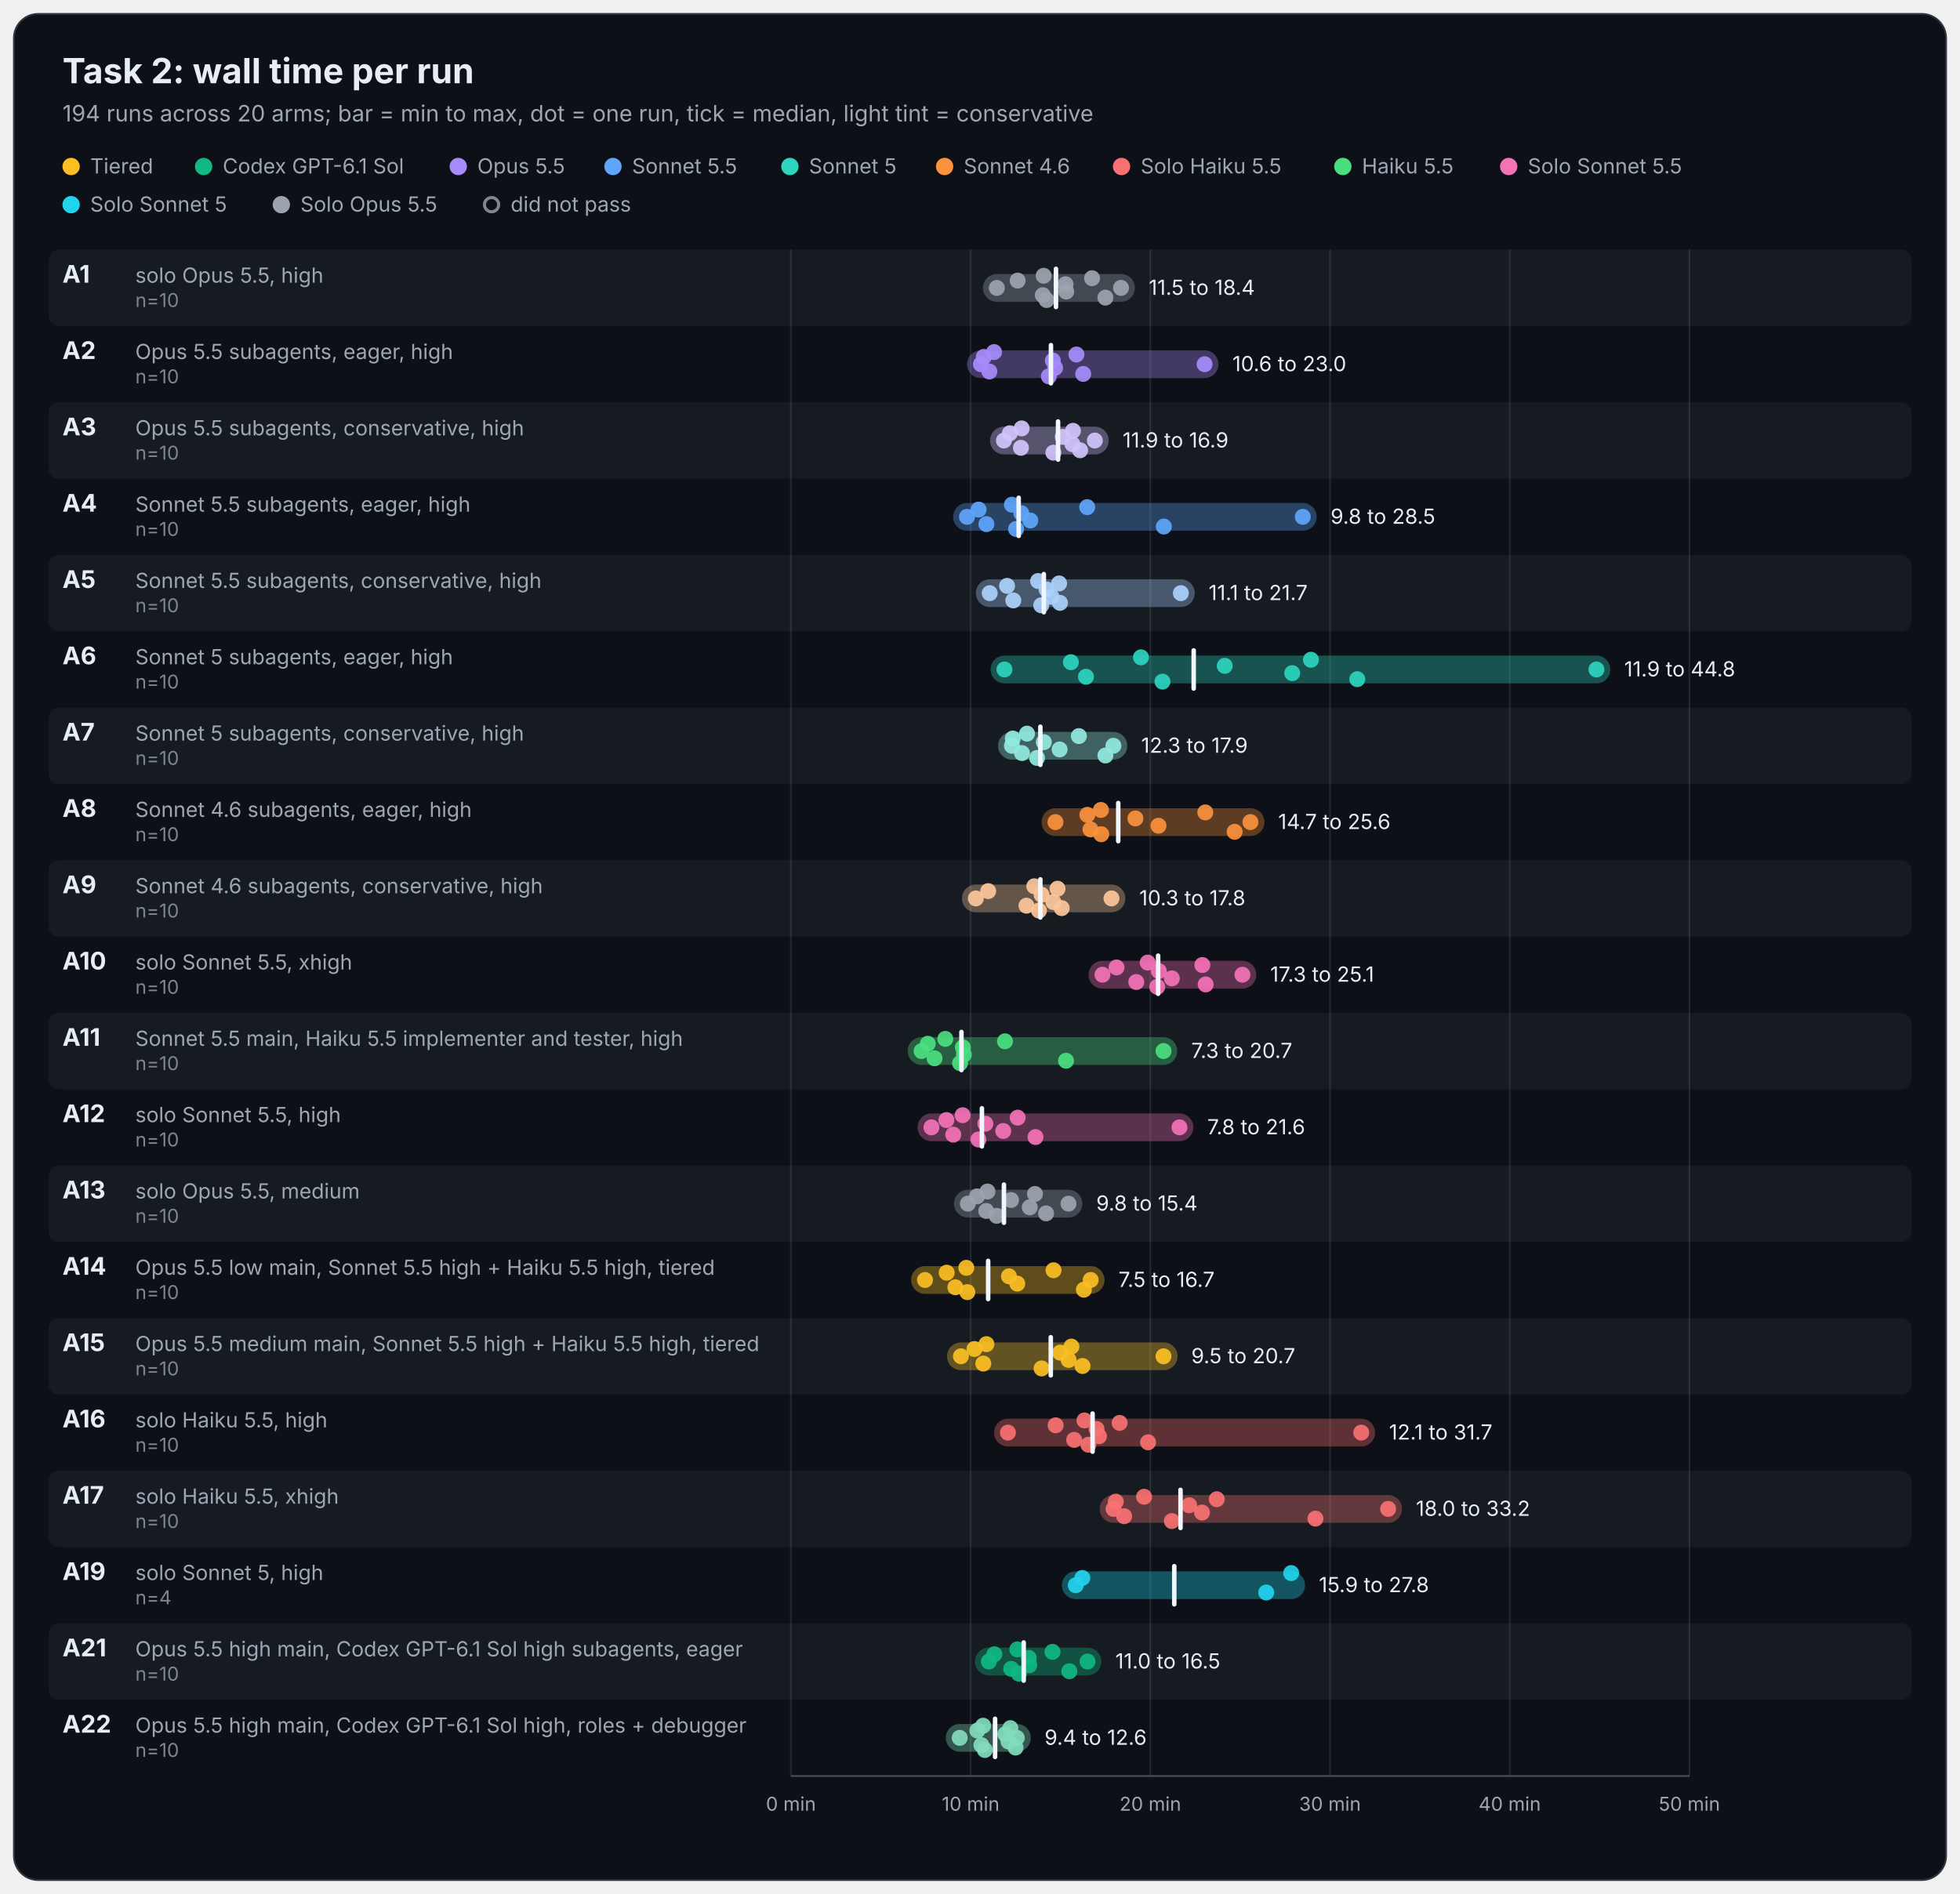
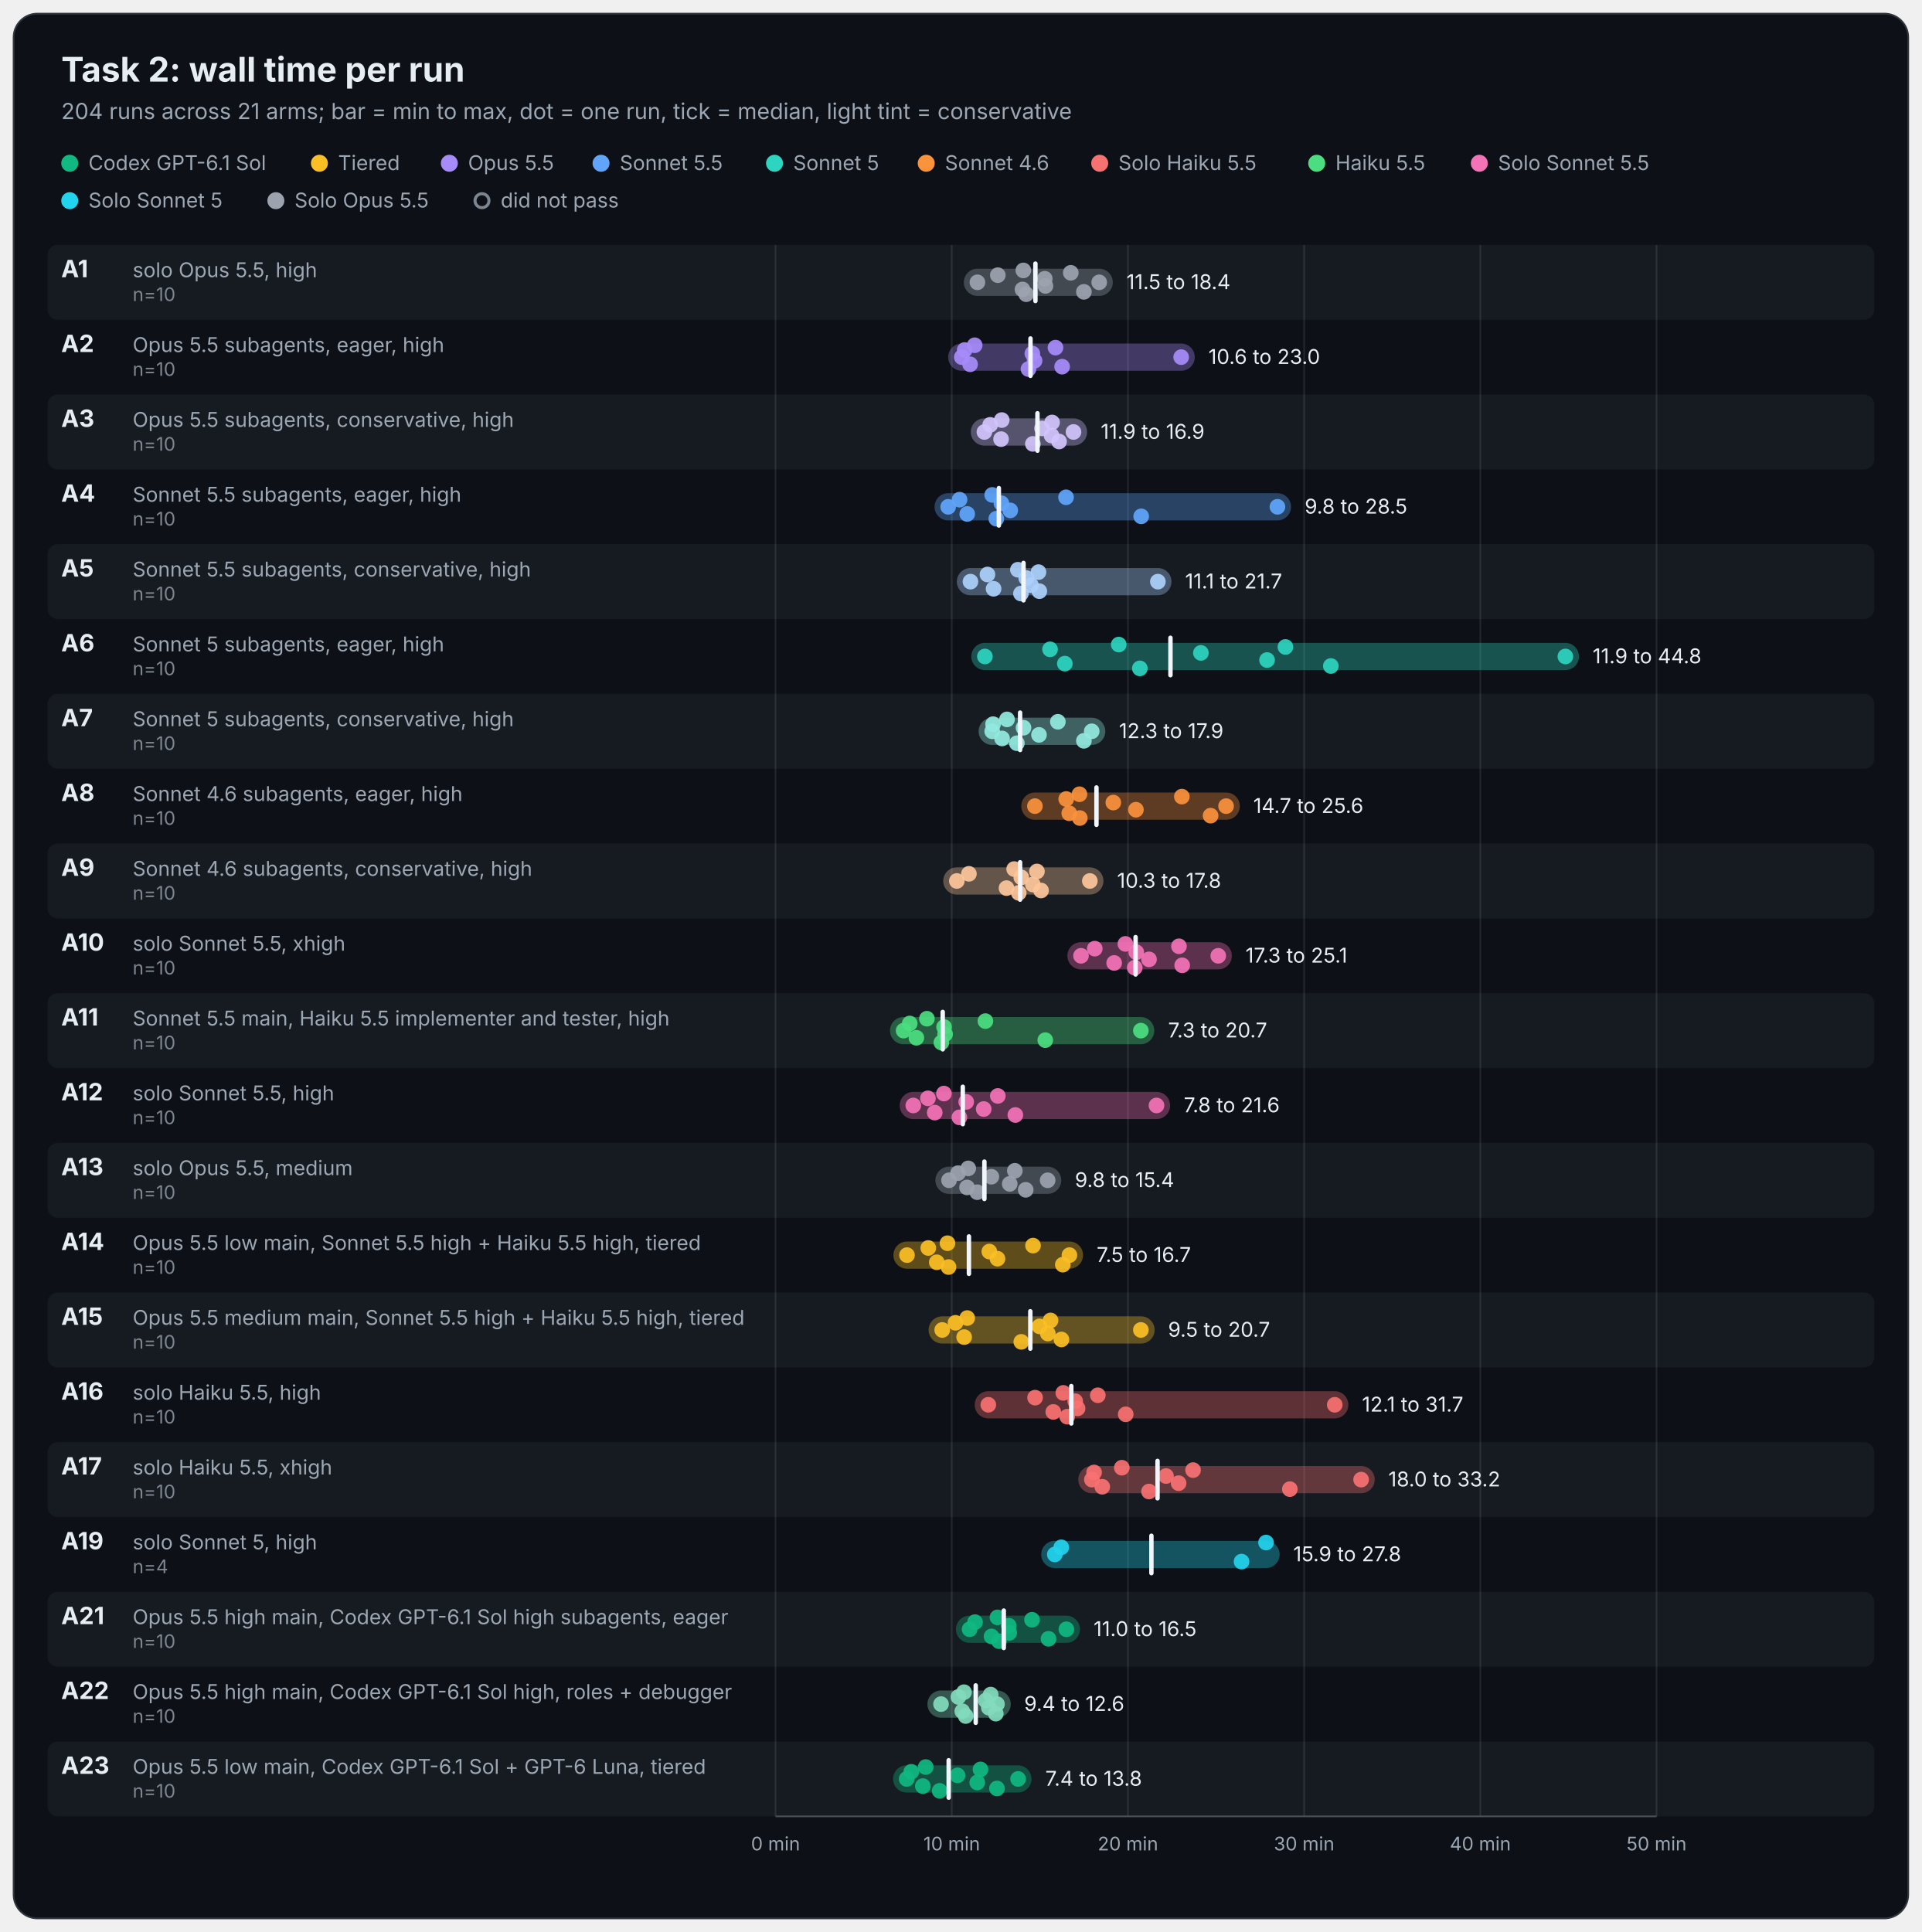
- <svg xmlns="http://www.w3.org/2000/svg" width="1130" height="1092.0" viewBox="0 0 1130 1092.0" role="img" aria-label="Task 2: wall time per run" font-family="-apple-system, &quot;Segoe UI&quot;, Inter, Roboto, &quot;Helvetica Neue&quot;, Arial, sans-serif">
-   <rect x="8" y="8" width="1114" height="1076.0" rx="14" fill="#0d1117" stroke="#30363d" stroke-width="1" />
+ <svg xmlns="http://www.w3.org/2000/svg" width="1130" height="1136.0" viewBox="0 0 1130 1136.0" role="img" aria-label="Task 2: wall time per run" font-family="-apple-system, &quot;Segoe UI&quot;, Inter, Roboto, &quot;Helvetica Neue&quot;, Arial, sans-serif">
+   <rect x="8" y="8" width="1114" height="1120.0" rx="14" fill="#0d1117" stroke="#30363d" stroke-width="1" />
  <text x="36.0" y="48.0" font-size="20" font-weight="700" fill="#e6edf3" text-anchor="start">Task 2: wall time per run</text>
-   <text x="36.0" y="70.0" font-size="13" font-weight="400" fill="#9da7b3" text-anchor="start">194 runs across 20 arms; bar = min to max, dot = one run, tick = median, light tint = conservative</text>
-   <circle cx="41.0" cy="96.0" r="5" fill="#fbbf24" />
-   <text x="52.0" y="100.0" font-size="12" font-weight="400" fill="#9da7b3" text-anchor="start">Tiered</text>
-   <circle cx="117.4" cy="96.0" r="5" fill="#10b981" />
-   <text x="128.4" y="100.0" font-size="12" font-weight="400" fill="#9da7b3" text-anchor="start">Codex GPT-6.1 Sol</text>
+   <text x="36.0" y="70.0" font-size="13" font-weight="400" fill="#9da7b3" text-anchor="start">204 runs across 21 arms; bar = min to max, dot = one run, tick = median, light tint = conservative</text>
+   <circle cx="41.0" cy="96.0" r="5" fill="#10b981" />
+   <text x="52.0" y="100.0" font-size="12" font-weight="400" fill="#9da7b3" text-anchor="start">Codex GPT-6.1 Sol</text>
+   <circle cx="187.8" cy="96.0" r="5" fill="#fbbf24" />
+   <text x="198.8" y="100.0" font-size="12" font-weight="400" fill="#9da7b3" text-anchor="start">Tiered</text>
  <circle cx="264.2" cy="96.0" r="5" fill="#a78bfa" />
  <text x="275.2" y="100.0" font-size="12" font-weight="400" fill="#9da7b3" text-anchor="start">Opus 5.5</text>
  <circle cx="353.4" cy="96.0" r="5" fill="#60a5fa" />
  <text x="364.4" y="100.0" font-size="12" font-weight="400" fill="#9da7b3" text-anchor="start">Sonnet 5.5</text>
  <circle cx="455.4" cy="96.0" r="5" fill="#2dd4bf" />
  <text x="466.4" y="100.0" font-size="12" font-weight="400" fill="#9da7b3" text-anchor="start">Sonnet 5</text>
  <circle cx="544.6" cy="96.0" r="5" fill="#fb923c" />
  <text x="555.6" y="100.0" font-size="12" font-weight="400" fill="#9da7b3" text-anchor="start">Sonnet 4.6</text>
  <circle cx="646.6" cy="96.0" r="5" fill="#f87171" />
  <text x="657.6" y="100.0" font-size="12" font-weight="400" fill="#9da7b3" text-anchor="start">Solo Haiku 5.5</text>
  <circle cx="774.2" cy="96.0" r="5" fill="#4ade80" />
  <text x="785.2" y="100.0" font-size="12" font-weight="400" fill="#9da7b3" text-anchor="start">Haiku 5.5</text>
  <circle cx="869.8" cy="96.0" r="5" fill="#f472b6" />
  <text x="880.8" y="100.0" font-size="12" font-weight="400" fill="#9da7b3" text-anchor="start">Solo Sonnet 5.5</text>
  <circle cx="41.0" cy="118.0" r="5" fill="#22d3ee" />
  <text x="52.0" y="122.0" font-size="12" font-weight="400" fill="#9da7b3" text-anchor="start">Solo Sonnet 5</text>
  <circle cx="162.2" cy="118.0" r="5" fill="#9ca3af" />
  <text x="173.2" y="122.0" font-size="12" font-weight="400" fill="#9da7b3" text-anchor="start">Solo Opus 5.5</text>
  <circle cx="283.4" cy="118.0" r="4.1" fill="#0d1117" stroke="#7d8590" stroke-width="1.8" />
  <text x="294.4" y="122.0" font-size="12" font-weight="400" fill="#9da7b3" text-anchor="start">did not pass</text>
  <rect x="28" y="144.0" width="1074.0" height="44" rx="6" fill="#161b22" />
  <rect x="28" y="232.0" width="1074.0" height="44" rx="6" fill="#161b22" />
  <rect x="28" y="320.0" width="1074.0" height="44" rx="6" fill="#161b22" />
  <rect x="28" y="408.0" width="1074.0" height="44" rx="6" fill="#161b22" />
  <rect x="28" y="496.0" width="1074.0" height="44" rx="6" fill="#161b22" />
  <rect x="28" y="584.0" width="1074.0" height="44" rx="6" fill="#161b22" />
  <rect x="28" y="672.0" width="1074.0" height="44" rx="6" fill="#161b22" />
  <rect x="28" y="760.0" width="1074.0" height="44" rx="6" fill="#161b22" />
  <rect x="28" y="848.0" width="1074.0" height="44" rx="6" fill="#161b22" />
  <rect x="28" y="936.0" width="1074.0" height="44" rx="6" fill="#161b22" />
-   <line x1="456.0" y1="144.0" x2="456.0" y2="1024.0" stroke="#ffffff" stroke-opacity="0.09" stroke-width="1" />
-   <text x="456.0" y="1044.0" font-size="11" font-weight="400" fill="#9da7b3" text-anchor="middle">0 min</text>
-   <line x1="559.6" y1="144.0" x2="559.6" y2="1024.0" stroke="#ffffff" stroke-opacity="0.09" stroke-width="1" />
-   <text x="559.6" y="1044.0" font-size="11" font-weight="400" fill="#9da7b3" text-anchor="middle">10 min</text>
-   <line x1="663.2" y1="144.0" x2="663.2" y2="1024.0" stroke="#ffffff" stroke-opacity="0.09" stroke-width="1" />
-   <text x="663.2" y="1044.0" font-size="11" font-weight="400" fill="#9da7b3" text-anchor="middle">20 min</text>
-   <line x1="766.8" y1="144.0" x2="766.8" y2="1024.0" stroke="#ffffff" stroke-opacity="0.09" stroke-width="1" />
-   <text x="766.8" y="1044.0" font-size="11" font-weight="400" fill="#9da7b3" text-anchor="middle">30 min</text>
-   <line x1="870.4" y1="144.0" x2="870.4" y2="1024.0" stroke="#ffffff" stroke-opacity="0.09" stroke-width="1" />
-   <text x="870.4" y="1044.0" font-size="11" font-weight="400" fill="#9da7b3" text-anchor="middle">40 min</text>
-   <line x1="974.0" y1="144.0" x2="974.0" y2="1024.0" stroke="#ffffff" stroke-opacity="0.09" stroke-width="1" />
-   <text x="974.0" y="1044.0" font-size="11" font-weight="400" fill="#9da7b3" text-anchor="middle">50 min</text>
-   <line x1="456.0" y1="1024.0" x2="974.0" y2="1024.0" stroke="#484f58" stroke-width="1" />
+   <rect x="28" y="1024.0" width="1074.0" height="44" rx="6" fill="#161b22" />
+   <line x1="456.0" y1="144.0" x2="456.0" y2="1068.0" stroke="#ffffff" stroke-opacity="0.09" stroke-width="1" />
+   <text x="456.0" y="1088.0" font-size="11" font-weight="400" fill="#9da7b3" text-anchor="middle">0 min</text>
+   <line x1="559.6" y1="144.0" x2="559.6" y2="1068.0" stroke="#ffffff" stroke-opacity="0.09" stroke-width="1" />
+   <text x="559.6" y="1088.0" font-size="11" font-weight="400" fill="#9da7b3" text-anchor="middle">10 min</text>
+   <line x1="663.2" y1="144.0" x2="663.2" y2="1068.0" stroke="#ffffff" stroke-opacity="0.09" stroke-width="1" />
+   <text x="663.2" y="1088.0" font-size="11" font-weight="400" fill="#9da7b3" text-anchor="middle">20 min</text>
+   <line x1="766.8" y1="144.0" x2="766.8" y2="1068.0" stroke="#ffffff" stroke-opacity="0.09" stroke-width="1" />
+   <text x="766.8" y="1088.0" font-size="11" font-weight="400" fill="#9da7b3" text-anchor="middle">30 min</text>
+   <line x1="870.4" y1="144.0" x2="870.4" y2="1068.0" stroke="#ffffff" stroke-opacity="0.09" stroke-width="1" />
+   <text x="870.4" y="1088.0" font-size="11" font-weight="400" fill="#9da7b3" text-anchor="middle">40 min</text>
+   <line x1="974.0" y1="144.0" x2="974.0" y2="1068.0" stroke="#ffffff" stroke-opacity="0.09" stroke-width="1" />
+   <text x="974.0" y="1088.0" font-size="11" font-weight="400" fill="#9da7b3" text-anchor="middle">50 min</text>
+   <line x1="456.0" y1="1068.0" x2="974.0" y2="1068.0" stroke="#484f58" stroke-width="1" />
  <text x="36.0" y="163.0" font-size="14" font-weight="700" fill="#e6edf3" text-anchor="start">A1</text>
  <text x="78.0" y="163.0" font-size="12" font-weight="400" fill="#9da7b3" text-anchor="start">solo Opus 5.5, high</text>
  <text x="78.0" y="177.0" font-size="11" font-weight="400" fill="#7d8590" text-anchor="start">n=10</text>
  <rect x="566.7" y="158.0" width="87.6" height="16" rx="8.0" fill="#9ca3af" fill-opacity="0.34" />
  <circle cx="574.7" cy="166.0" r="4.6" fill="#9ca3af" fill-opacity="0.92" />
  <circle cx="586.7" cy="161.8" r="4.6" fill="#9ca3af" fill-opacity="0.92" />
  <circle cx="601.2" cy="170.2" r="4.6" fill="#9ca3af" fill-opacity="0.92" />
  <circle cx="601.7" cy="159.0" r="4.6" fill="#9ca3af" fill-opacity="0.92" />
  <circle cx="603.4" cy="173.0" r="4.6" fill="#9ca3af" fill-opacity="0.92" />
  <circle cx="614.3" cy="163.9" r="4.6" fill="#9ca3af" fill-opacity="0.92" />
  <circle cx="614.7" cy="168.1" r="4.6" fill="#9ca3af" fill-opacity="0.92" />
  <circle cx="629.6" cy="160.4" r="4.6" fill="#9ca3af" fill-opacity="0.92" />
  <circle cx="637.3" cy="171.6" r="4.6" fill="#9ca3af" fill-opacity="0.92" />
  <circle cx="646.3" cy="166.0" r="4.6" fill="#9ca3af" fill-opacity="0.92" />
  <line x1="608.8" y1="155.0" x2="608.8" y2="177.0" stroke="#f0f6fc" stroke-width="2.6" stroke-linecap="round" />
  <text x="662.3" y="170.0" font-size="12" font-weight="400" fill="#e6edf3" text-anchor="start">11.5 to 18.4</text>
  <text x="36.0" y="207.0" font-size="14" font-weight="700" fill="#e6edf3" text-anchor="start">A2</text>
  <text x="78.0" y="207.0" font-size="12" font-weight="400" fill="#9da7b3" text-anchor="start">Opus 5.5 subagents, eager, high</text>
  <text x="78.0" y="221.0" font-size="11" font-weight="400" fill="#7d8590" text-anchor="start">n=10</text>
  <rect x="557.5" y="202.0" width="145.0" height="16" rx="8.0" fill="#a78bfa" fill-opacity="0.34" />
  <circle cx="565.5" cy="210.0" r="4.6" fill="#a78bfa" fill-opacity="0.92" />
  <circle cx="567.2" cy="205.8" r="4.6" fill="#a78bfa" fill-opacity="0.92" />
  <circle cx="570.4" cy="214.2" r="4.6" fill="#a78bfa" fill-opacity="0.92" />
  <circle cx="573.1" cy="203.0" r="4.6" fill="#a78bfa" fill-opacity="0.92" />
  <circle cx="604.7" cy="217.0" r="4.6" fill="#a78bfa" fill-opacity="0.92" />
  <circle cx="607.0" cy="207.9" r="4.6" fill="#a78bfa" fill-opacity="0.92" />
  <circle cx="608.3" cy="212.1" r="4.6" fill="#a78bfa" fill-opacity="0.92" />
  <circle cx="620.6" cy="204.4" r="4.6" fill="#a78bfa" fill-opacity="0.92" />
  <circle cx="624.5" cy="215.6" r="4.6" fill="#a78bfa" fill-opacity="0.92" />
  <circle cx="694.5" cy="210.0" r="4.6" fill="#a78bfa" fill-opacity="0.92" />
  <line x1="605.9" y1="199.0" x2="605.9" y2="221.0" stroke="#f0f6fc" stroke-width="2.6" stroke-linecap="round" />
  <text x="710.5" y="214.0" font-size="12" font-weight="400" fill="#e6edf3" text-anchor="start">10.6 to 23.0</text>
  <text x="36.0" y="251.0" font-size="14" font-weight="700" fill="#e6edf3" text-anchor="start">A3</text>
  <text x="78.0" y="251.0" font-size="12" font-weight="400" fill="#9da7b3" text-anchor="start">Opus 5.5 subagents, conservative, high</text>
  <text x="78.0" y="265.0" font-size="11" font-weight="400" fill="#7d8590" text-anchor="start">n=10</text>
  <rect x="570.8" y="246.0" width="68.4" height="16" rx="8.0" fill="#d1c3fc" fill-opacity="0.34" />
  <circle cx="578.8" cy="254.0" r="4.6" fill="#d1c3fc" fill-opacity="0.92" />
  <circle cx="582.2" cy="249.8" r="4.6" fill="#d1c3fc" fill-opacity="0.92" />
  <circle cx="588.6" cy="258.2" r="4.6" fill="#d1c3fc" fill-opacity="0.92" />
  <circle cx="589.0" cy="247.0" r="4.6" fill="#d1c3fc" fill-opacity="0.92" />
  <circle cx="607.3" cy="261.0" r="4.6" fill="#d1c3fc" fill-opacity="0.92" />
  <circle cx="612.7" cy="251.9" r="4.6" fill="#d1c3fc" fill-opacity="0.92" />
  <circle cx="618.3" cy="256.1" r="4.6" fill="#d1c3fc" fill-opacity="0.92" />
  <circle cx="618.6" cy="248.4" r="4.6" fill="#d1c3fc" fill-opacity="0.92" />
  <circle cx="622.7" cy="259.6" r="4.6" fill="#d1c3fc" fill-opacity="0.92" />
  <circle cx="631.2" cy="254.0" r="4.6" fill="#d1c3fc" fill-opacity="0.92" />
  <line x1="610.0" y1="243.0" x2="610.0" y2="265.0" stroke="#f0f6fc" stroke-width="2.6" stroke-linecap="round" />
  <text x="647.2" y="258.0" font-size="12" font-weight="400" fill="#e6edf3" text-anchor="start">11.9 to 16.9</text>
  <text x="36.0" y="295.0" font-size="14" font-weight="700" fill="#e6edf3" text-anchor="start">A4</text>
  <text x="78.0" y="295.0" font-size="12" font-weight="400" fill="#9da7b3" text-anchor="start">Sonnet 5.5 subagents, eager, high</text>
  <text x="78.0" y="309.0" font-size="11" font-weight="400" fill="#7d8590" text-anchor="start">n=10</text>
  <rect x="549.5" y="290.0" width="209.6" height="16" rx="8.0" fill="#60a5fa" fill-opacity="0.34" />
  <circle cx="557.5" cy="298.0" r="4.6" fill="#60a5fa" fill-opacity="0.92" />
  <circle cx="564.2" cy="293.8" r="4.6" fill="#60a5fa" fill-opacity="0.92" />
  <circle cx="568.7" cy="302.2" r="4.6" fill="#60a5fa" fill-opacity="0.92" />
  <circle cx="583.4" cy="291.0" r="4.6" fill="#60a5fa" fill-opacity="0.92" />
  <circle cx="585.8" cy="305.0" r="4.6" fill="#60a5fa" fill-opacity="0.92" />
  <circle cx="588.8" cy="295.9" r="4.6" fill="#60a5fa" fill-opacity="0.92" />
  <circle cx="594.0" cy="300.1" r="4.6" fill="#60a5fa" fill-opacity="0.92" />
  <circle cx="626.8" cy="292.4" r="4.6" fill="#60a5fa" fill-opacity="0.92" />
  <circle cx="671.0" cy="303.6" r="4.6" fill="#60a5fa" fill-opacity="0.92" />
  <circle cx="751.1" cy="298.0" r="4.6" fill="#60a5fa" fill-opacity="0.92" />
  <line x1="587.3" y1="287.0" x2="587.3" y2="309.0" stroke="#f0f6fc" stroke-width="2.6" stroke-linecap="round" />
  <text x="767.1" y="302.0" font-size="12" font-weight="400" fill="#e6edf3" text-anchor="start">9.8 to 28.5</text>
  <text x="36.0" y="339.0" font-size="14" font-weight="700" fill="#e6edf3" text-anchor="start">A5</text>
  <text x="78.0" y="339.0" font-size="12" font-weight="400" fill="#9da7b3" text-anchor="start">Sonnet 5.5 subagents, conservative, high</text>
  <text x="78.0" y="353.0" font-size="11" font-weight="400" fill="#7d8590" text-anchor="start">n=10</text>
  <rect x="562.6" y="334.0" width="126.2" height="16" rx="8.0" fill="#acd0fc" fill-opacity="0.34" />
  <circle cx="570.6" cy="342.0" r="4.6" fill="#acd0fc" fill-opacity="0.92" />
  <circle cx="580.6" cy="337.8" r="4.6" fill="#acd0fc" fill-opacity="0.92" />
  <circle cx="584.2" cy="346.2" r="4.6" fill="#acd0fc" fill-opacity="0.92" />
  <circle cx="598.5" cy="335.0" r="4.6" fill="#acd0fc" fill-opacity="0.92" />
  <circle cx="600.3" cy="349.0" r="4.6" fill="#acd0fc" fill-opacity="0.92" />
  <circle cx="603.4" cy="339.9" r="4.6" fill="#acd0fc" fill-opacity="0.92" />
  <circle cx="606.2" cy="344.1" r="4.6" fill="#acd0fc" fill-opacity="0.92" />
  <circle cx="610.6" cy="336.4" r="4.6" fill="#acd0fc" fill-opacity="0.92" />
  <circle cx="611.1" cy="347.6" r="4.6" fill="#acd0fc" fill-opacity="0.92" />
  <circle cx="680.8" cy="342.0" r="4.6" fill="#acd0fc" fill-opacity="0.92" />
  <line x1="601.8" y1="331.0" x2="601.8" y2="353.0" stroke="#f0f6fc" stroke-width="2.6" stroke-linecap="round" />
  <text x="696.8" y="346.0" font-size="12" font-weight="400" fill="#e6edf3" text-anchor="start">11.1 to 21.7</text>
  <text x="36.0" y="383.0" font-size="14" font-weight="700" fill="#e6edf3" text-anchor="start">A6</text>
  <text x="78.0" y="383.0" font-size="12" font-weight="400" fill="#9da7b3" text-anchor="start">Sonnet 5 subagents, eager, high</text>
  <text x="78.0" y="397.0" font-size="11" font-weight="400" fill="#7d8590" text-anchor="start">n=10</text>
  <rect x="571.1" y="378.0" width="357.3" height="16" rx="8.0" fill="#2dd4bf" fill-opacity="0.34" />
  <circle cx="579.1" cy="386.0" r="4.6" fill="#2dd4bf" fill-opacity="0.92" />
  <circle cx="617.4" cy="381.8" r="4.6" fill="#2dd4bf" fill-opacity="0.92" />
  <circle cx="626.1" cy="390.2" r="4.6" fill="#2dd4bf" fill-opacity="0.92" />
  <circle cx="657.8" cy="379.0" r="4.6" fill="#2dd4bf" fill-opacity="0.92" />
  <circle cx="670.2" cy="393.0" r="4.6" fill="#2dd4bf" fill-opacity="0.92" />
  <circle cx="706.1" cy="383.9" r="4.6" fill="#2dd4bf" fill-opacity="0.92" />
  <circle cx="745.0" cy="388.1" r="4.6" fill="#2dd4bf" fill-opacity="0.92" />
  <circle cx="755.8" cy="380.4" r="4.6" fill="#2dd4bf" fill-opacity="0.92" />
  <circle cx="782.5" cy="391.6" r="4.6" fill="#2dd4bf" fill-opacity="0.92" />
  <circle cx="920.4" cy="386.0" r="4.6" fill="#2dd4bf" fill-opacity="0.92" />
  <line x1="688.2" y1="375.0" x2="688.2" y2="397.0" stroke="#f0f6fc" stroke-width="2.6" stroke-linecap="round" />
  <text x="936.4" y="390.0" font-size="12" font-weight="400" fill="#e6edf3" text-anchor="start">11.9 to 44.8</text>
  <text x="36.0" y="427.0" font-size="14" font-weight="700" fill="#e6edf3" text-anchor="start">A7</text>
  <text x="78.0" y="427.0" font-size="12" font-weight="400" fill="#9da7b3" text-anchor="start">Sonnet 5 subagents, conservative, high</text>
  <text x="78.0" y="441.0" font-size="11" font-weight="400" fill="#7d8590" text-anchor="start">n=10</text>
  <rect x="575.4" y="422.0" width="74.5" height="16" rx="8.0" fill="#92e9de" fill-opacity="0.34" />
  <circle cx="583.4" cy="430.0" r="4.6" fill="#92e9de" fill-opacity="0.92" />
  <circle cx="583.9" cy="425.8" r="4.6" fill="#92e9de" fill-opacity="0.92" />
  <circle cx="589.2" cy="434.2" r="4.6" fill="#92e9de" fill-opacity="0.92" />
  <circle cx="592.1" cy="423.0" r="4.6" fill="#92e9de" fill-opacity="0.92" />
  <circle cx="597.9" cy="437.0" r="4.6" fill="#92e9de" fill-opacity="0.92" />
  <circle cx="601.8" cy="427.9" r="4.6" fill="#92e9de" fill-opacity="0.92" />
  <circle cx="610.9" cy="432.1" r="4.6" fill="#92e9de" fill-opacity="0.92" />
  <circle cx="622.0" cy="424.4" r="4.6" fill="#92e9de" fill-opacity="0.92" />
  <circle cx="637.3" cy="435.6" r="4.6" fill="#92e9de" fill-opacity="0.92" />
  <circle cx="641.9" cy="430.0" r="4.6" fill="#92e9de" fill-opacity="0.92" />
  <line x1="599.8" y1="419.0" x2="599.8" y2="441.0" stroke="#f0f6fc" stroke-width="2.6" stroke-linecap="round" />
  <text x="657.9" y="434.0" font-size="12" font-weight="400" fill="#e6edf3" text-anchor="start">12.3 to 17.9</text>
  <text x="36.0" y="471.0" font-size="14" font-weight="700" fill="#e6edf3" text-anchor="start">A8</text>
  <text x="78.0" y="471.0" font-size="12" font-weight="400" fill="#9da7b3" text-anchor="start">Sonnet 4.6 subagents, eager, high</text>
  <text x="78.0" y="485.0" font-size="11" font-weight="400" fill="#7d8590" text-anchor="start">n=10</text>
  <rect x="600.5" y="466.0" width="128.5" height="16" rx="8.0" fill="#fb923c" fill-opacity="0.34" />
  <circle cx="608.5" cy="474.0" r="4.6" fill="#fb923c" fill-opacity="0.92" />
  <circle cx="626.9" cy="469.8" r="4.6" fill="#fb923c" fill-opacity="0.92" />
  <circle cx="628.7" cy="478.2" r="4.6" fill="#fb923c" fill-opacity="0.92" />
  <circle cx="634.7" cy="467.0" r="4.6" fill="#fb923c" fill-opacity="0.92" />
  <circle cx="634.9" cy="481.0" r="4.6" fill="#fb923c" fill-opacity="0.92" />
  <circle cx="654.6" cy="471.9" r="4.6" fill="#fb923c" fill-opacity="0.92" />
  <circle cx="667.9" cy="476.1" r="4.6" fill="#fb923c" fill-opacity="0.92" />
  <circle cx="694.9" cy="468.4" r="4.6" fill="#fb923c" fill-opacity="0.92" />
  <circle cx="711.8" cy="479.6" r="4.6" fill="#fb923c" fill-opacity="0.92" />
  <circle cx="720.9" cy="474.0" r="4.6" fill="#fb923c" fill-opacity="0.92" />
  <line x1="644.7" y1="463.0" x2="644.7" y2="485.0" stroke="#f0f6fc" stroke-width="2.6" stroke-linecap="round" />
  <text x="736.9" y="478.0" font-size="12" font-weight="400" fill="#e6edf3" text-anchor="start">14.7 to 25.6</text>
  <text x="36.0" y="515.0" font-size="14" font-weight="700" fill="#e6edf3" text-anchor="start">A9</text>
  <text x="78.0" y="515.0" font-size="12" font-weight="400" fill="#9da7b3" text-anchor="start">Sonnet 4.6 subagents, conservative, high</text>
  <text x="78.0" y="529.0" font-size="11" font-weight="400" fill="#7d8590" text-anchor="start">n=10</text>
  <rect x="554.6" y="510.0" width="94.2" height="16" rx="8.0" fill="#fdc69a" fill-opacity="0.34" />
  <circle cx="562.6" cy="518.0" r="4.6" fill="#fdc69a" fill-opacity="0.92" />
  <circle cx="569.7" cy="513.8" r="4.6" fill="#fdc69a" fill-opacity="0.92" />
  <circle cx="591.8" cy="522.2" r="4.6" fill="#fdc69a" fill-opacity="0.92" />
  <circle cx="596.3" cy="511.0" r="4.6" fill="#fdc69a" fill-opacity="0.92" />
  <circle cx="599.0" cy="525.0" r="4.6" fill="#fdc69a" fill-opacity="0.92" />
  <circle cx="600.5" cy="515.9" r="4.6" fill="#fdc69a" fill-opacity="0.92" />
  <circle cx="607.3" cy="520.1" r="4.6" fill="#fdc69a" fill-opacity="0.92" />
  <circle cx="609.7" cy="512.4" r="4.6" fill="#fdc69a" fill-opacity="0.92" />
  <circle cx="612.1" cy="523.6" r="4.6" fill="#fdc69a" fill-opacity="0.92" />
  <circle cx="640.8" cy="518.0" r="4.6" fill="#fdc69a" fill-opacity="0.92" />
  <line x1="599.8" y1="507.0" x2="599.8" y2="529.0" stroke="#f0f6fc" stroke-width="2.6" stroke-linecap="round" />
  <text x="656.8" y="522.0" font-size="12" font-weight="400" fill="#e6edf3" text-anchor="start">10.3 to 17.8</text>
  <text x="36.0" y="559.0" font-size="14" font-weight="700" fill="#e6edf3" text-anchor="start">A10</text>
  <text x="78.0" y="559.0" font-size="12" font-weight="400" fill="#9da7b3" text-anchor="start">solo Sonnet 5.5, xhigh</text>
  <text x="78.0" y="573.0" font-size="11" font-weight="400" fill="#7d8590" text-anchor="start">n=10</text>
  <rect x="627.6" y="554.0" width="96.7" height="16" rx="8.0" fill="#f472b6" fill-opacity="0.34" />
  <circle cx="635.6" cy="562.0" r="4.6" fill="#f472b6" fill-opacity="0.92" />
  <circle cx="643.7" cy="557.8" r="4.6" fill="#f472b6" fill-opacity="0.92" />
  <circle cx="655.1" cy="566.2" r="4.6" fill="#f472b6" fill-opacity="0.92" />
  <circle cx="661.7" cy="555.0" r="4.6" fill="#f472b6" fill-opacity="0.92" />
  <circle cx="667.2" cy="569.0" r="4.6" fill="#f472b6" fill-opacity="0.92" />
  <circle cx="668.1" cy="559.9" r="4.6" fill="#f472b6" fill-opacity="0.92" />
  <circle cx="675.6" cy="564.1" r="4.6" fill="#f472b6" fill-opacity="0.92" />
  <circle cx="693.2" cy="556.4" r="4.6" fill="#f472b6" fill-opacity="0.92" />
  <circle cx="695.1" cy="567.6" r="4.6" fill="#f472b6" fill-opacity="0.92" />
  <circle cx="716.3" cy="562.0" r="4.6" fill="#f472b6" fill-opacity="0.92" />
  <line x1="667.7" y1="551.0" x2="667.7" y2="573.0" stroke="#f0f6fc" stroke-width="2.6" stroke-linecap="round" />
  <text x="732.3" y="566.0" font-size="12" font-weight="400" fill="#e6edf3" text-anchor="start">17.3 to 25.1</text>
  <text x="36.0" y="603.0" font-size="14" font-weight="700" fill="#e6edf3" text-anchor="start">A11</text>
  <text x="78.0" y="603.0" font-size="12" font-weight="400" fill="#9da7b3" text-anchor="start">Sonnet 5.5 main, Haiku 5.5 implementer and tester, high</text>
  <text x="78.0" y="617.0" font-size="11" font-weight="400" fill="#7d8590" text-anchor="start">n=10</text>
  <rect x="523.3" y="598.0" width="155.4" height="16" rx="8.0" fill="#4ade80" fill-opacity="0.34" />
  <circle cx="531.3" cy="606.0" r="4.6" fill="#4ade80" fill-opacity="0.92" />
  <circle cx="534.9" cy="601.8" r="4.6" fill="#4ade80" fill-opacity="0.92" />
  <circle cx="538.8" cy="610.2" r="4.6" fill="#4ade80" fill-opacity="0.92" />
  <circle cx="545.0" cy="599.0" r="4.6" fill="#4ade80" fill-opacity="0.92" />
  <circle cx="553.5" cy="613.0" r="4.6" fill="#4ade80" fill-opacity="0.92" />
  <circle cx="555.1" cy="603.9" r="4.6" fill="#4ade80" fill-opacity="0.92" />
  <circle cx="555.7" cy="608.1" r="4.6" fill="#4ade80" fill-opacity="0.92" />
  <circle cx="579.4" cy="600.4" r="4.6" fill="#4ade80" fill-opacity="0.92" />
  <circle cx="614.6" cy="611.6" r="4.6" fill="#4ade80" fill-opacity="0.92" />
  <circle cx="670.8" cy="606.0" r="4.6" fill="#4ade80" fill-opacity="0.92" />
  <line x1="554.3" y1="595.0" x2="554.3" y2="617.0" stroke="#f0f6fc" stroke-width="2.6" stroke-linecap="round" />
  <text x="686.8" y="610.0" font-size="12" font-weight="400" fill="#e6edf3" text-anchor="start">7.3 to 20.7</text>
  <text x="36.0" y="647.0" font-size="14" font-weight="700" fill="#e6edf3" text-anchor="start">A12</text>
  <text x="78.0" y="647.0" font-size="12" font-weight="400" fill="#9da7b3" text-anchor="start">solo Sonnet 5.5, high</text>
  <text x="78.0" y="661.0" font-size="11" font-weight="400" fill="#7d8590" text-anchor="start">n=10</text>
  <rect x="529.0" y="642.0" width="159.0" height="16" rx="8.0" fill="#f472b6" fill-opacity="0.34" />
  <circle cx="537.0" cy="650.0" r="4.6" fill="#f472b6" fill-opacity="0.92" />
  <circle cx="545.6" cy="645.8" r="4.6" fill="#f472b6" fill-opacity="0.92" />
  <circle cx="549.6" cy="654.2" r="4.6" fill="#f472b6" fill-opacity="0.92" />
  <circle cx="555.0" cy="643.0" r="4.6" fill="#f472b6" fill-opacity="0.92" />
  <circle cx="564.1" cy="657.0" r="4.6" fill="#f472b6" fill-opacity="0.92" />
  <circle cx="568.1" cy="647.9" r="4.6" fill="#f472b6" fill-opacity="0.92" />
  <circle cx="578.4" cy="652.1" r="4.6" fill="#f472b6" fill-opacity="0.92" />
  <circle cx="586.7" cy="644.4" r="4.6" fill="#f472b6" fill-opacity="0.92" />
  <circle cx="597.0" cy="655.6" r="4.6" fill="#f472b6" fill-opacity="0.92" />
  <circle cx="680.0" cy="650.0" r="4.6" fill="#f472b6" fill-opacity="0.92" />
  <line x1="566.1" y1="639.0" x2="566.1" y2="661.0" stroke="#f0f6fc" stroke-width="2.6" stroke-linecap="round" />
  <text x="696.0" y="654.0" font-size="12" font-weight="400" fill="#e6edf3" text-anchor="start">7.8 to 21.6</text>
  <text x="36.0" y="691.0" font-size="14" font-weight="700" fill="#e6edf3" text-anchor="start">A13</text>
  <text x="78.0" y="691.0" font-size="12" font-weight="400" fill="#9da7b3" text-anchor="start">solo Opus 5.5, medium</text>
  <text x="78.0" y="705.0" font-size="11" font-weight="400" fill="#7d8590" text-anchor="start">n=10</text>
  <rect x="550.0" y="686.0" width="74.0" height="16" rx="8.0" fill="#9ca3af" fill-opacity="0.34" />
  <circle cx="558.0" cy="694.0" r="4.6" fill="#9ca3af" fill-opacity="0.92" />
  <circle cx="563.3" cy="689.8" r="4.6" fill="#9ca3af" fill-opacity="0.92" />
  <circle cx="568.6" cy="698.2" r="4.6" fill="#9ca3af" fill-opacity="0.92" />
  <circle cx="569.3" cy="687.0" r="4.6" fill="#9ca3af" fill-opacity="0.92" />
  <circle cx="574.6" cy="701.0" r="4.6" fill="#9ca3af" fill-opacity="0.92" />
  <circle cx="582.9" cy="691.9" r="4.6" fill="#9ca3af" fill-opacity="0.92" />
  <circle cx="593.7" cy="696.1" r="4.6" fill="#9ca3af" fill-opacity="0.92" />
  <circle cx="596.7" cy="688.4" r="4.6" fill="#9ca3af" fill-opacity="0.92" />
  <circle cx="603.1" cy="699.6" r="4.6" fill="#9ca3af" fill-opacity="0.92" />
  <circle cx="616.0" cy="694.0" r="4.6" fill="#9ca3af" fill-opacity="0.92" />
  <line x1="578.8" y1="683.0" x2="578.8" y2="705.0" stroke="#f0f6fc" stroke-width="2.6" stroke-linecap="round" />
  <text x="632.0" y="698.0" font-size="12" font-weight="400" fill="#e6edf3" text-anchor="start">9.8 to 15.4</text>
  <text x="36.0" y="735.0" font-size="14" font-weight="700" fill="#e6edf3" text-anchor="start">A14</text>
  <text x="78.0" y="735.0" font-size="12" font-weight="400" fill="#9da7b3" text-anchor="start">Opus 5.5 low main, Sonnet 5.5 high + Haiku 5.5 high, tiered</text>
  <text x="78.0" y="749.0" font-size="11" font-weight="400" fill="#7d8590" text-anchor="start">n=10</text>
  <rect x="525.3" y="730.0" width="111.5" height="16" rx="8.0" fill="#fbbf24" fill-opacity="0.34" />
  <circle cx="533.3" cy="738.0" r="4.6" fill="#fbbf24" fill-opacity="0.92" />
  <circle cx="545.8" cy="733.8" r="4.6" fill="#fbbf24" fill-opacity="0.92" />
  <circle cx="550.8" cy="742.2" r="4.6" fill="#fbbf24" fill-opacity="0.92" />
  <circle cx="557.1" cy="731.0" r="4.6" fill="#fbbf24" fill-opacity="0.92" />
  <circle cx="557.7" cy="745.0" r="4.6" fill="#fbbf24" fill-opacity="0.92" />
  <circle cx="581.7" cy="735.9" r="4.6" fill="#fbbf24" fill-opacity="0.92" />
  <circle cx="586.5" cy="740.1" r="4.6" fill="#fbbf24" fill-opacity="0.92" />
  <circle cx="607.4" cy="732.4" r="4.6" fill="#fbbf24" fill-opacity="0.92" />
  <circle cx="624.9" cy="743.6" r="4.6" fill="#fbbf24" fill-opacity="0.92" />
  <circle cx="628.8" cy="738.0" r="4.6" fill="#fbbf24" fill-opacity="0.92" />
  <line x1="569.7" y1="727.0" x2="569.7" y2="749.0" stroke="#f0f6fc" stroke-width="2.6" stroke-linecap="round" />
  <text x="644.8" y="742.0" font-size="12" font-weight="400" fill="#e6edf3" text-anchor="start">7.5 to 16.7</text>
  <text x="36.0" y="779.0" font-size="14" font-weight="700" fill="#e6edf3" text-anchor="start">A15</text>
  <text x="78.0" y="779.0" font-size="12" font-weight="400" fill="#9da7b3" text-anchor="start">Opus 5.5 medium main, Sonnet 5.5 high + Haiku 5.5 high, tiered</text>
  <text x="78.0" y="793.0" font-size="11" font-weight="400" fill="#7d8590" text-anchor="start">n=10</text>
  <rect x="546.0" y="774.0" width="132.9" height="16" rx="8.0" fill="#fbbf24" fill-opacity="0.34" />
  <circle cx="554.0" cy="782.0" r="4.6" fill="#fbbf24" fill-opacity="0.92" />
  <circle cx="561.8" cy="777.8" r="4.6" fill="#fbbf24" fill-opacity="0.92" />
  <circle cx="566.9" cy="786.2" r="4.6" fill="#fbbf24" fill-opacity="0.92" />
  <circle cx="568.7" cy="775.0" r="4.6" fill="#fbbf24" fill-opacity="0.92" />
  <circle cx="600.5" cy="789.0" r="4.6" fill="#fbbf24" fill-opacity="0.92" />
  <circle cx="611.2" cy="779.9" r="4.6" fill="#fbbf24" fill-opacity="0.92" />
  <circle cx="616.1" cy="784.1" r="4.6" fill="#fbbf24" fill-opacity="0.92" />
  <circle cx="617.7" cy="776.4" r="4.6" fill="#fbbf24" fill-opacity="0.92" />
  <circle cx="624.1" cy="787.6" r="4.6" fill="#fbbf24" fill-opacity="0.92" />
  <circle cx="670.8" cy="782.0" r="4.6" fill="#fbbf24" fill-opacity="0.92" />
  <line x1="605.8" y1="771.0" x2="605.8" y2="793.0" stroke="#f0f6fc" stroke-width="2.6" stroke-linecap="round" />
  <text x="686.8" y="786.0" font-size="12" font-weight="400" fill="#e6edf3" text-anchor="start">9.5 to 20.7</text>
  <text x="36.0" y="823.0" font-size="14" font-weight="700" fill="#e6edf3" text-anchor="start">A16</text>
  <text x="78.0" y="823.0" font-size="12" font-weight="400" fill="#9da7b3" text-anchor="start">solo Haiku 5.5, high</text>
  <text x="78.0" y="837.0" font-size="11" font-weight="400" fill="#7d8590" text-anchor="start">n=10</text>
  <rect x="573.1" y="818.0" width="219.7" height="16" rx="8.0" fill="#f87171" fill-opacity="0.34" />
  <circle cx="581.1" cy="826.0" r="4.6" fill="#f87171" fill-opacity="0.92" />
  <circle cx="608.6" cy="821.8" r="4.6" fill="#f87171" fill-opacity="0.92" />
  <circle cx="619.3" cy="830.2" r="4.6" fill="#f87171" fill-opacity="0.92" />
  <circle cx="625.2" cy="819.0" r="4.6" fill="#f87171" fill-opacity="0.92" />
  <circle cx="627.5" cy="833.0" r="4.6" fill="#f87171" fill-opacity="0.92" />
  <circle cx="632.2" cy="823.9" r="4.6" fill="#f87171" fill-opacity="0.92" />
  <circle cx="633.6" cy="828.1" r="4.6" fill="#f87171" fill-opacity="0.92" />
  <circle cx="645.5" cy="820.4" r="4.6" fill="#f87171" fill-opacity="0.92" />
  <circle cx="661.9" cy="831.6" r="4.6" fill="#f87171" fill-opacity="0.92" />
  <circle cx="784.8" cy="826.0" r="4.6" fill="#f87171" fill-opacity="0.92" />
  <line x1="629.9" y1="815.0" x2="629.9" y2="837.0" stroke="#f0f6fc" stroke-width="2.6" stroke-linecap="round" />
  <text x="800.8" y="830.0" font-size="12" font-weight="400" fill="#e6edf3" text-anchor="start">12.1 to 31.7</text>
  <text x="36.0" y="867.0" font-size="14" font-weight="700" fill="#e6edf3" text-anchor="start">A17</text>
  <text x="78.0" y="867.0" font-size="12" font-weight="400" fill="#9da7b3" text-anchor="start">solo Haiku 5.5, xhigh</text>
  <text x="78.0" y="881.0" font-size="11" font-weight="400" fill="#7d8590" text-anchor="start">n=10</text>
  <rect x="634.0" y="862.0" width="174.3" height="16" rx="8.0" fill="#f87171" fill-opacity="0.34" />
  <circle cx="642.0" cy="870.0" r="4.6" fill="#f87171" fill-opacity="0.92" />
  <circle cx="643.3" cy="865.8" r="4.6" fill="#f87171" fill-opacity="0.92" />
  <circle cx="648.1" cy="874.2" r="4.6" fill="#f87171" fill-opacity="0.92" />
  <circle cx="659.6" cy="863.0" r="4.6" fill="#f87171" fill-opacity="0.92" />
  <circle cx="675.6" cy="877.0" r="4.6" fill="#f87171" fill-opacity="0.92" />
  <circle cx="685.6" cy="867.9" r="4.6" fill="#f87171" fill-opacity="0.92" />
  <circle cx="693.0" cy="872.1" r="4.6" fill="#f87171" fill-opacity="0.92" />
  <circle cx="701.5" cy="864.4" r="4.6" fill="#f87171" fill-opacity="0.92" />
  <circle cx="758.4" cy="875.6" r="4.6" fill="#f87171" fill-opacity="0.92" />
  <circle cx="800.3" cy="870.0" r="4.6" fill="#f87171" fill-opacity="0.92" />
  <line x1="680.6" y1="859.0" x2="680.6" y2="881.0" stroke="#f0f6fc" stroke-width="2.6" stroke-linecap="round" />
  <text x="816.3" y="874.0" font-size="12" font-weight="400" fill="#e6edf3" text-anchor="start">18.0 to 33.2</text>
  <text x="36.0" y="911.0" font-size="14" font-weight="700" fill="#e6edf3" text-anchor="start">A19</text>
  <text x="78.0" y="911.0" font-size="12" font-weight="400" fill="#9da7b3" text-anchor="start">solo Sonnet 5, high</text>
  <text x="78.0" y="925.0" font-size="11" font-weight="400" fill="#7d8590" text-anchor="start">n=4</text>
  <rect x="612.2" y="906.0" width="140.2" height="16" rx="8.0" fill="#22d3ee" fill-opacity="0.34" />
  <circle cx="620.2" cy="914.0" r="4.6" fill="#22d3ee" fill-opacity="0.92" />
  <circle cx="624.0" cy="909.8" r="4.6" fill="#22d3ee" fill-opacity="0.92" />
  <circle cx="730.0" cy="918.2" r="4.6" fill="#22d3ee" fill-opacity="0.92" />
  <circle cx="744.4" cy="907.0" r="4.6" fill="#22d3ee" fill-opacity="0.92" />
  <line x1="677.0" y1="903.0" x2="677.0" y2="925.0" stroke="#f0f6fc" stroke-width="2.6" stroke-linecap="round" />
  <text x="760.4" y="918.0" font-size="12" font-weight="400" fill="#e6edf3" text-anchor="start">15.9 to 27.8</text>
  <text x="36.0" y="955.0" font-size="14" font-weight="700" fill="#e6edf3" text-anchor="start">A21</text>
  <text x="78.0" y="955.0" font-size="12" font-weight="400" fill="#9da7b3" text-anchor="start">Opus 5.5 high main, Codex GPT-6.1 Sol high subagents, eager</text>
  <text x="78.0" y="969.0" font-size="11" font-weight="400" fill="#7d8590" text-anchor="start">n=10</text>
  <rect x="562.1" y="950.0" width="72.9" height="16" rx="8.0" fill="#10b981" fill-opacity="0.34" />
  <circle cx="570.1" cy="958.0" r="4.6" fill="#10b981" fill-opacity="0.92" />
  <circle cx="573.3" cy="953.8" r="4.6" fill="#10b981" fill-opacity="0.92" />
  <circle cx="583.0" cy="962.2" r="4.6" fill="#10b981" fill-opacity="0.92" />
  <circle cx="586.5" cy="951.0" r="4.6" fill="#10b981" fill-opacity="0.92" />
  <circle cx="587.4" cy="965.0" r="4.6" fill="#10b981" fill-opacity="0.92" />
  <circle cx="593.1" cy="955.9" r="4.6" fill="#10b981" fill-opacity="0.92" />
  <circle cx="593.4" cy="960.1" r="4.6" fill="#10b981" fill-opacity="0.92" />
  <circle cx="606.8" cy="952.4" r="4.6" fill="#10b981" fill-opacity="0.92" />
  <circle cx="616.5" cy="963.6" r="4.6" fill="#10b981" fill-opacity="0.92" />
  <circle cx="627.0" cy="958.0" r="4.6" fill="#10b981" fill-opacity="0.92" />
  <line x1="590.2" y1="947.0" x2="590.2" y2="969.0" stroke="#f0f6fc" stroke-width="2.6" stroke-linecap="round" />
  <text x="643.0" y="962.0" font-size="12" font-weight="400" fill="#e6edf3" text-anchor="start">11.0 to 16.5</text>
  <text x="36.0" y="999.0" font-size="14" font-weight="700" fill="#e6edf3" text-anchor="start">A22</text>
  <text x="78.0" y="999.0" font-size="12" font-weight="400" fill="#9da7b3" text-anchor="start">Opus 5.5 high main, Codex GPT-6.1 Sol high, roles + debugger</text>
  <text x="78.0" y="1013.0" font-size="11" font-weight="400" fill="#7d8590" text-anchor="start">n=10</text>
  <rect x="545.3" y="994.0" width="49.0" height="16" rx="8.0" fill="#83dbbd" fill-opacity="0.34" />
  <circle cx="553.3" cy="1002.0" r="4.6" fill="#83dbbd" fill-opacity="0.92" />
  <circle cx="563.5" cy="997.8" r="4.6" fill="#83dbbd" fill-opacity="0.92" />
  <circle cx="565.8" cy="1006.2" r="4.6" fill="#83dbbd" fill-opacity="0.92" />
  <circle cx="566.8" cy="995.0" r="4.6" fill="#83dbbd" fill-opacity="0.92" />
  <circle cx="567.8" cy="1009.0" r="4.6" fill="#83dbbd" fill-opacity="0.92" />
  <circle cx="579.6" cy="999.9" r="4.6" fill="#83dbbd" fill-opacity="0.92" />
  <circle cx="581.4" cy="1004.1" r="4.6" fill="#83dbbd" fill-opacity="0.92" />
  <circle cx="582.5" cy="996.4" r="4.6" fill="#83dbbd" fill-opacity="0.92" />
  <circle cx="585.5" cy="1007.6" r="4.6" fill="#83dbbd" fill-opacity="0.92" />
  <circle cx="586.2" cy="1002.0" r="4.6" fill="#83dbbd" fill-opacity="0.92" />
  <line x1="573.7" y1="991.0" x2="573.7" y2="1013.0" stroke="#f0f6fc" stroke-width="2.6" stroke-linecap="round" />
  <text x="602.2" y="1006.0" font-size="12" font-weight="400" fill="#e6edf3" text-anchor="start">9.4 to 12.6</text>
+   <text x="36.0" y="1043.0" font-size="14" font-weight="700" fill="#e6edf3" text-anchor="start">A23</text>
+   <text x="78.0" y="1043.0" font-size="12" font-weight="400" fill="#9da7b3" text-anchor="start">Opus 5.5 low main, Codex GPT-6.1 Sol + GPT-6 Luna, tiered</text>
+   <text x="78.0" y="1057.0" font-size="11" font-weight="400" fill="#7d8590" text-anchor="start">n=10</text>
+   <rect x="525.1" y="1038.0" width="81.4" height="16" rx="8.0" fill="#10b981" fill-opacity="0.34" />
+   <circle cx="533.1" cy="1046.0" r="4.6" fill="#10b981" fill-opacity="0.92" />
+   <circle cx="535.8" cy="1041.8" r="4.6" fill="#10b981" fill-opacity="0.92" />
+   <circle cx="542.6" cy="1050.2" r="4.6" fill="#10b981" fill-opacity="0.92" />
+   <circle cx="544.3" cy="1039.0" r="4.6" fill="#10b981" fill-opacity="0.92" />
+   <circle cx="552.5" cy="1053.0" r="4.6" fill="#10b981" fill-opacity="0.92" />
+   <circle cx="563.0" cy="1043.9" r="4.6" fill="#10b981" fill-opacity="0.92" />
+   <circle cx="574.6" cy="1048.1" r="4.6" fill="#10b981" fill-opacity="0.92" />
+   <circle cx="576.5" cy="1040.4" r="4.6" fill="#10b981" fill-opacity="0.92" />
+   <circle cx="586.2" cy="1051.6" r="4.6" fill="#10b981" fill-opacity="0.92" />
+   <circle cx="598.6" cy="1046.0" r="4.6" fill="#10b981" fill-opacity="0.92" />
+   <line x1="557.8" y1="1035.0" x2="557.8" y2="1057.0" stroke="#f0f6fc" stroke-width="2.6" stroke-linecap="round" />
+   <text x="614.6" y="1050.0" font-size="12" font-weight="400" fill="#e6edf3" text-anchor="start">7.4 to 13.8</text>
</svg>
